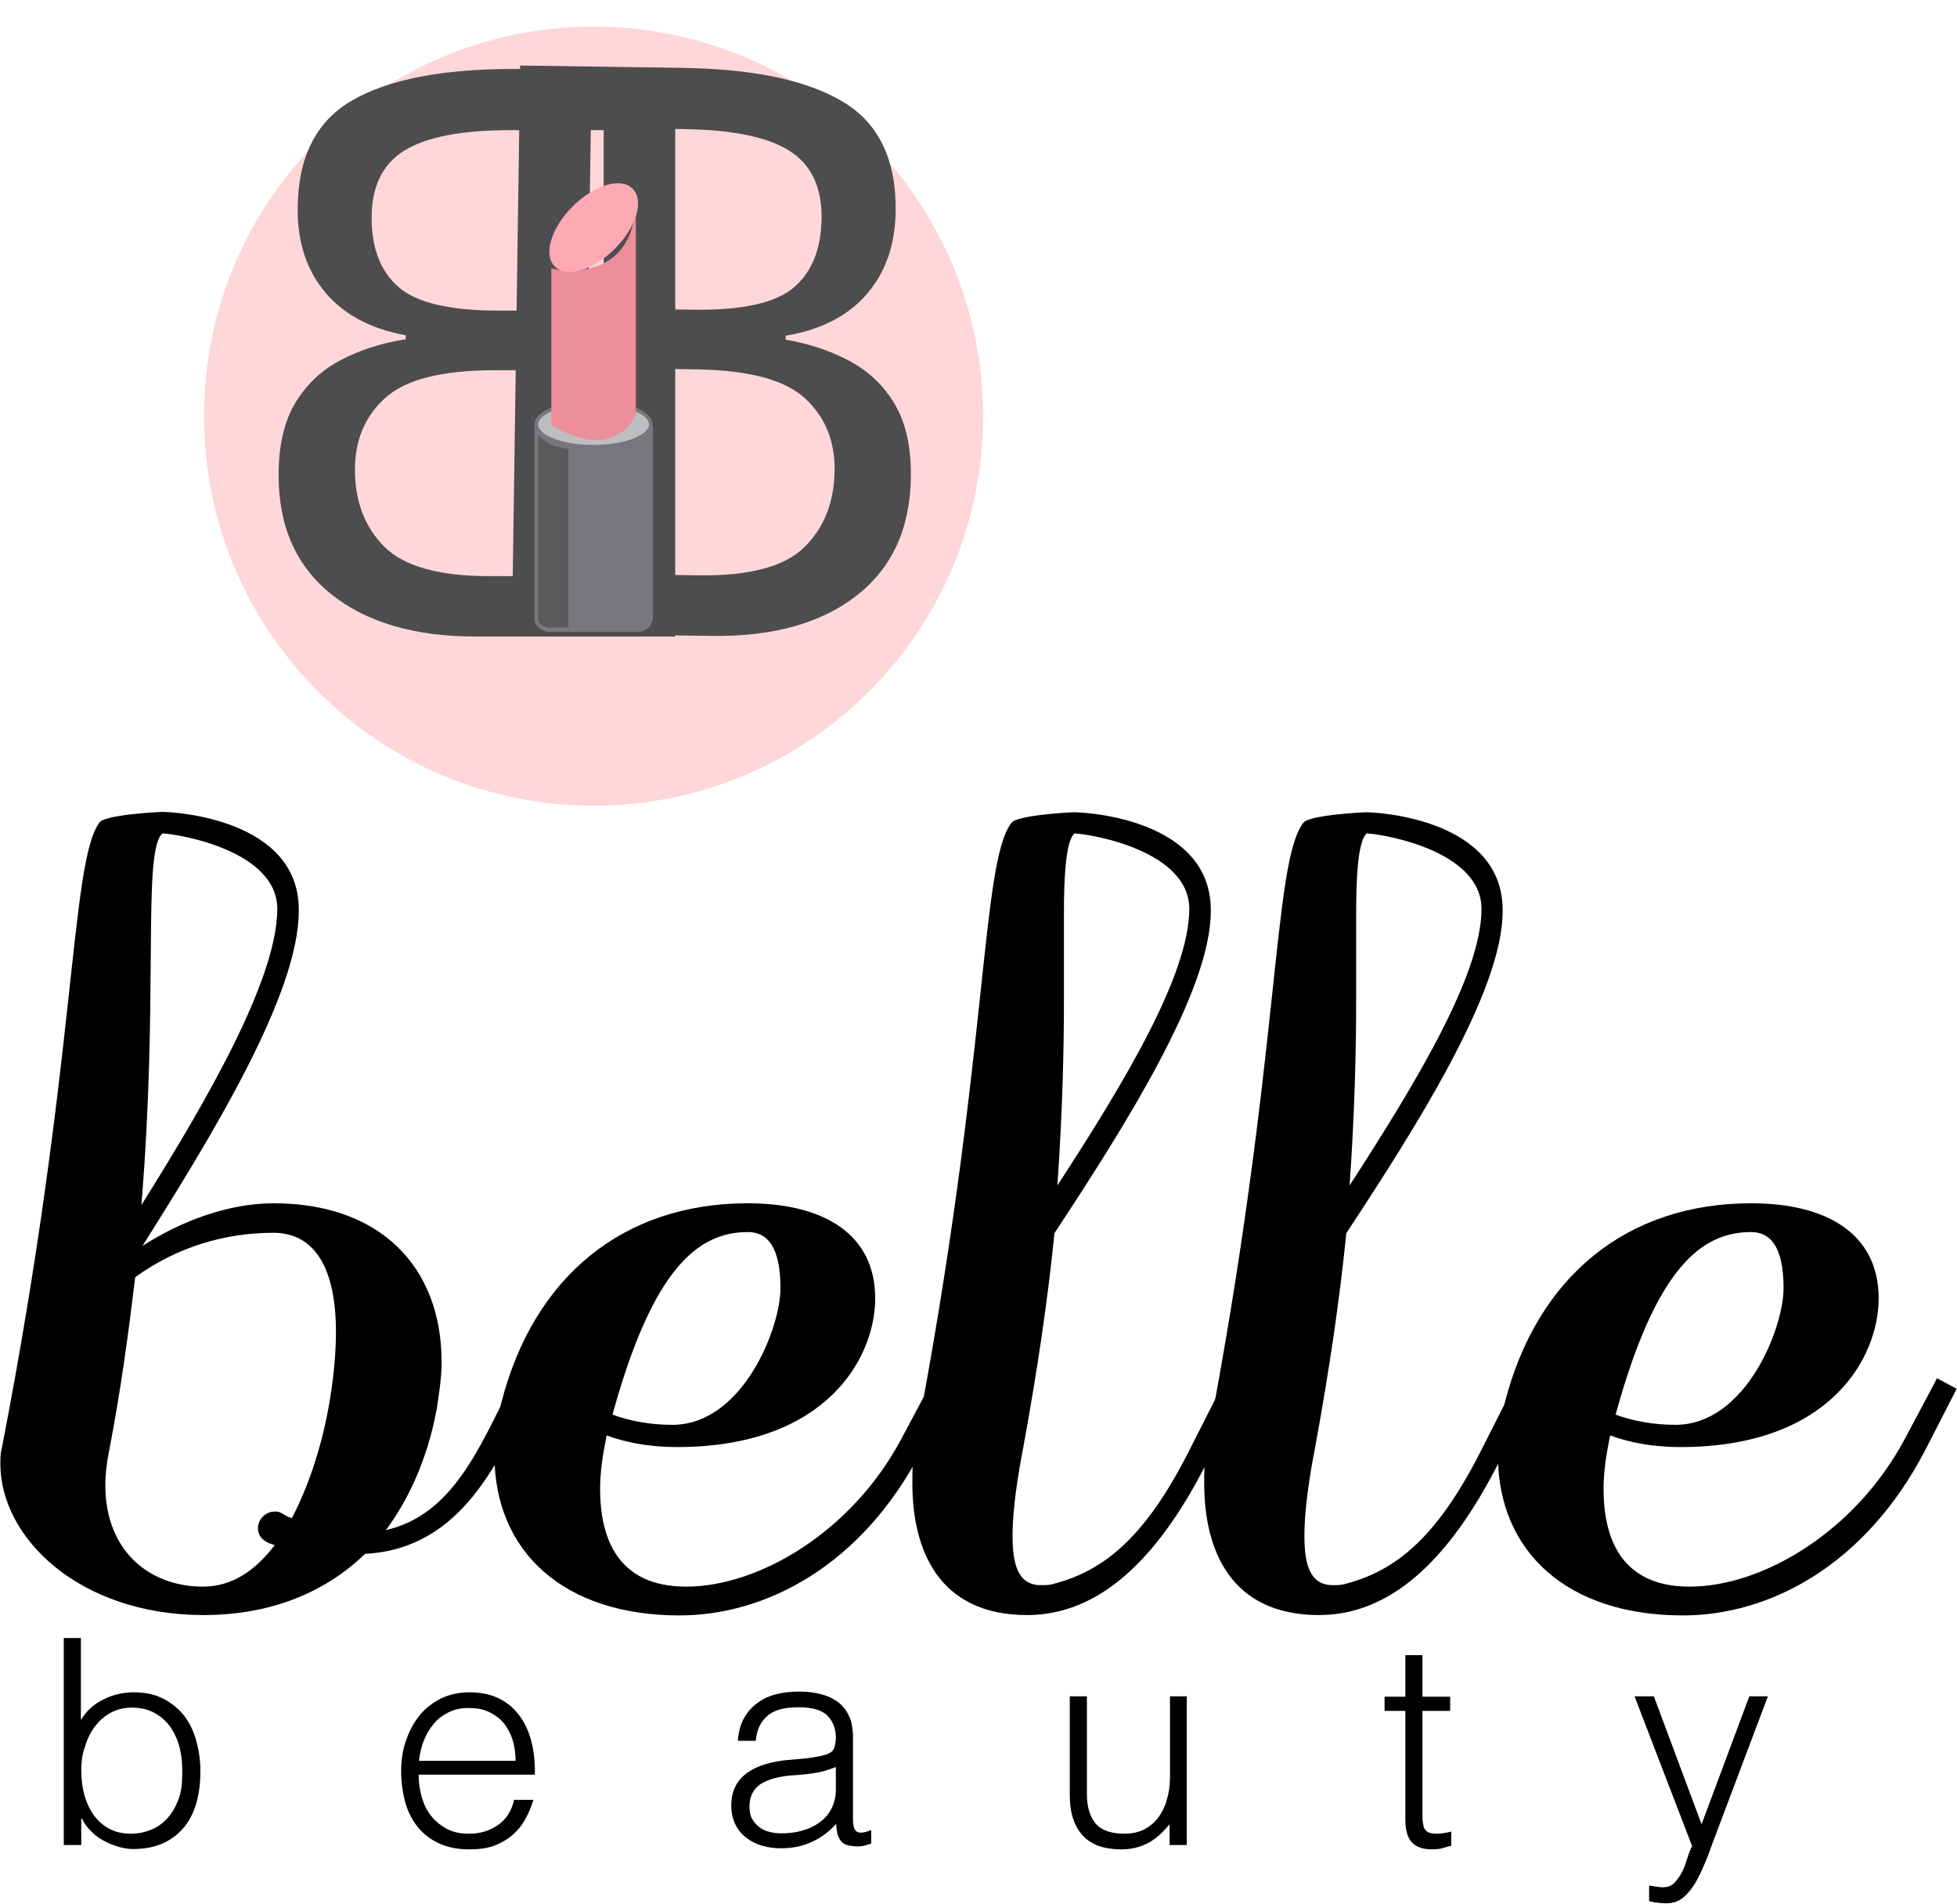
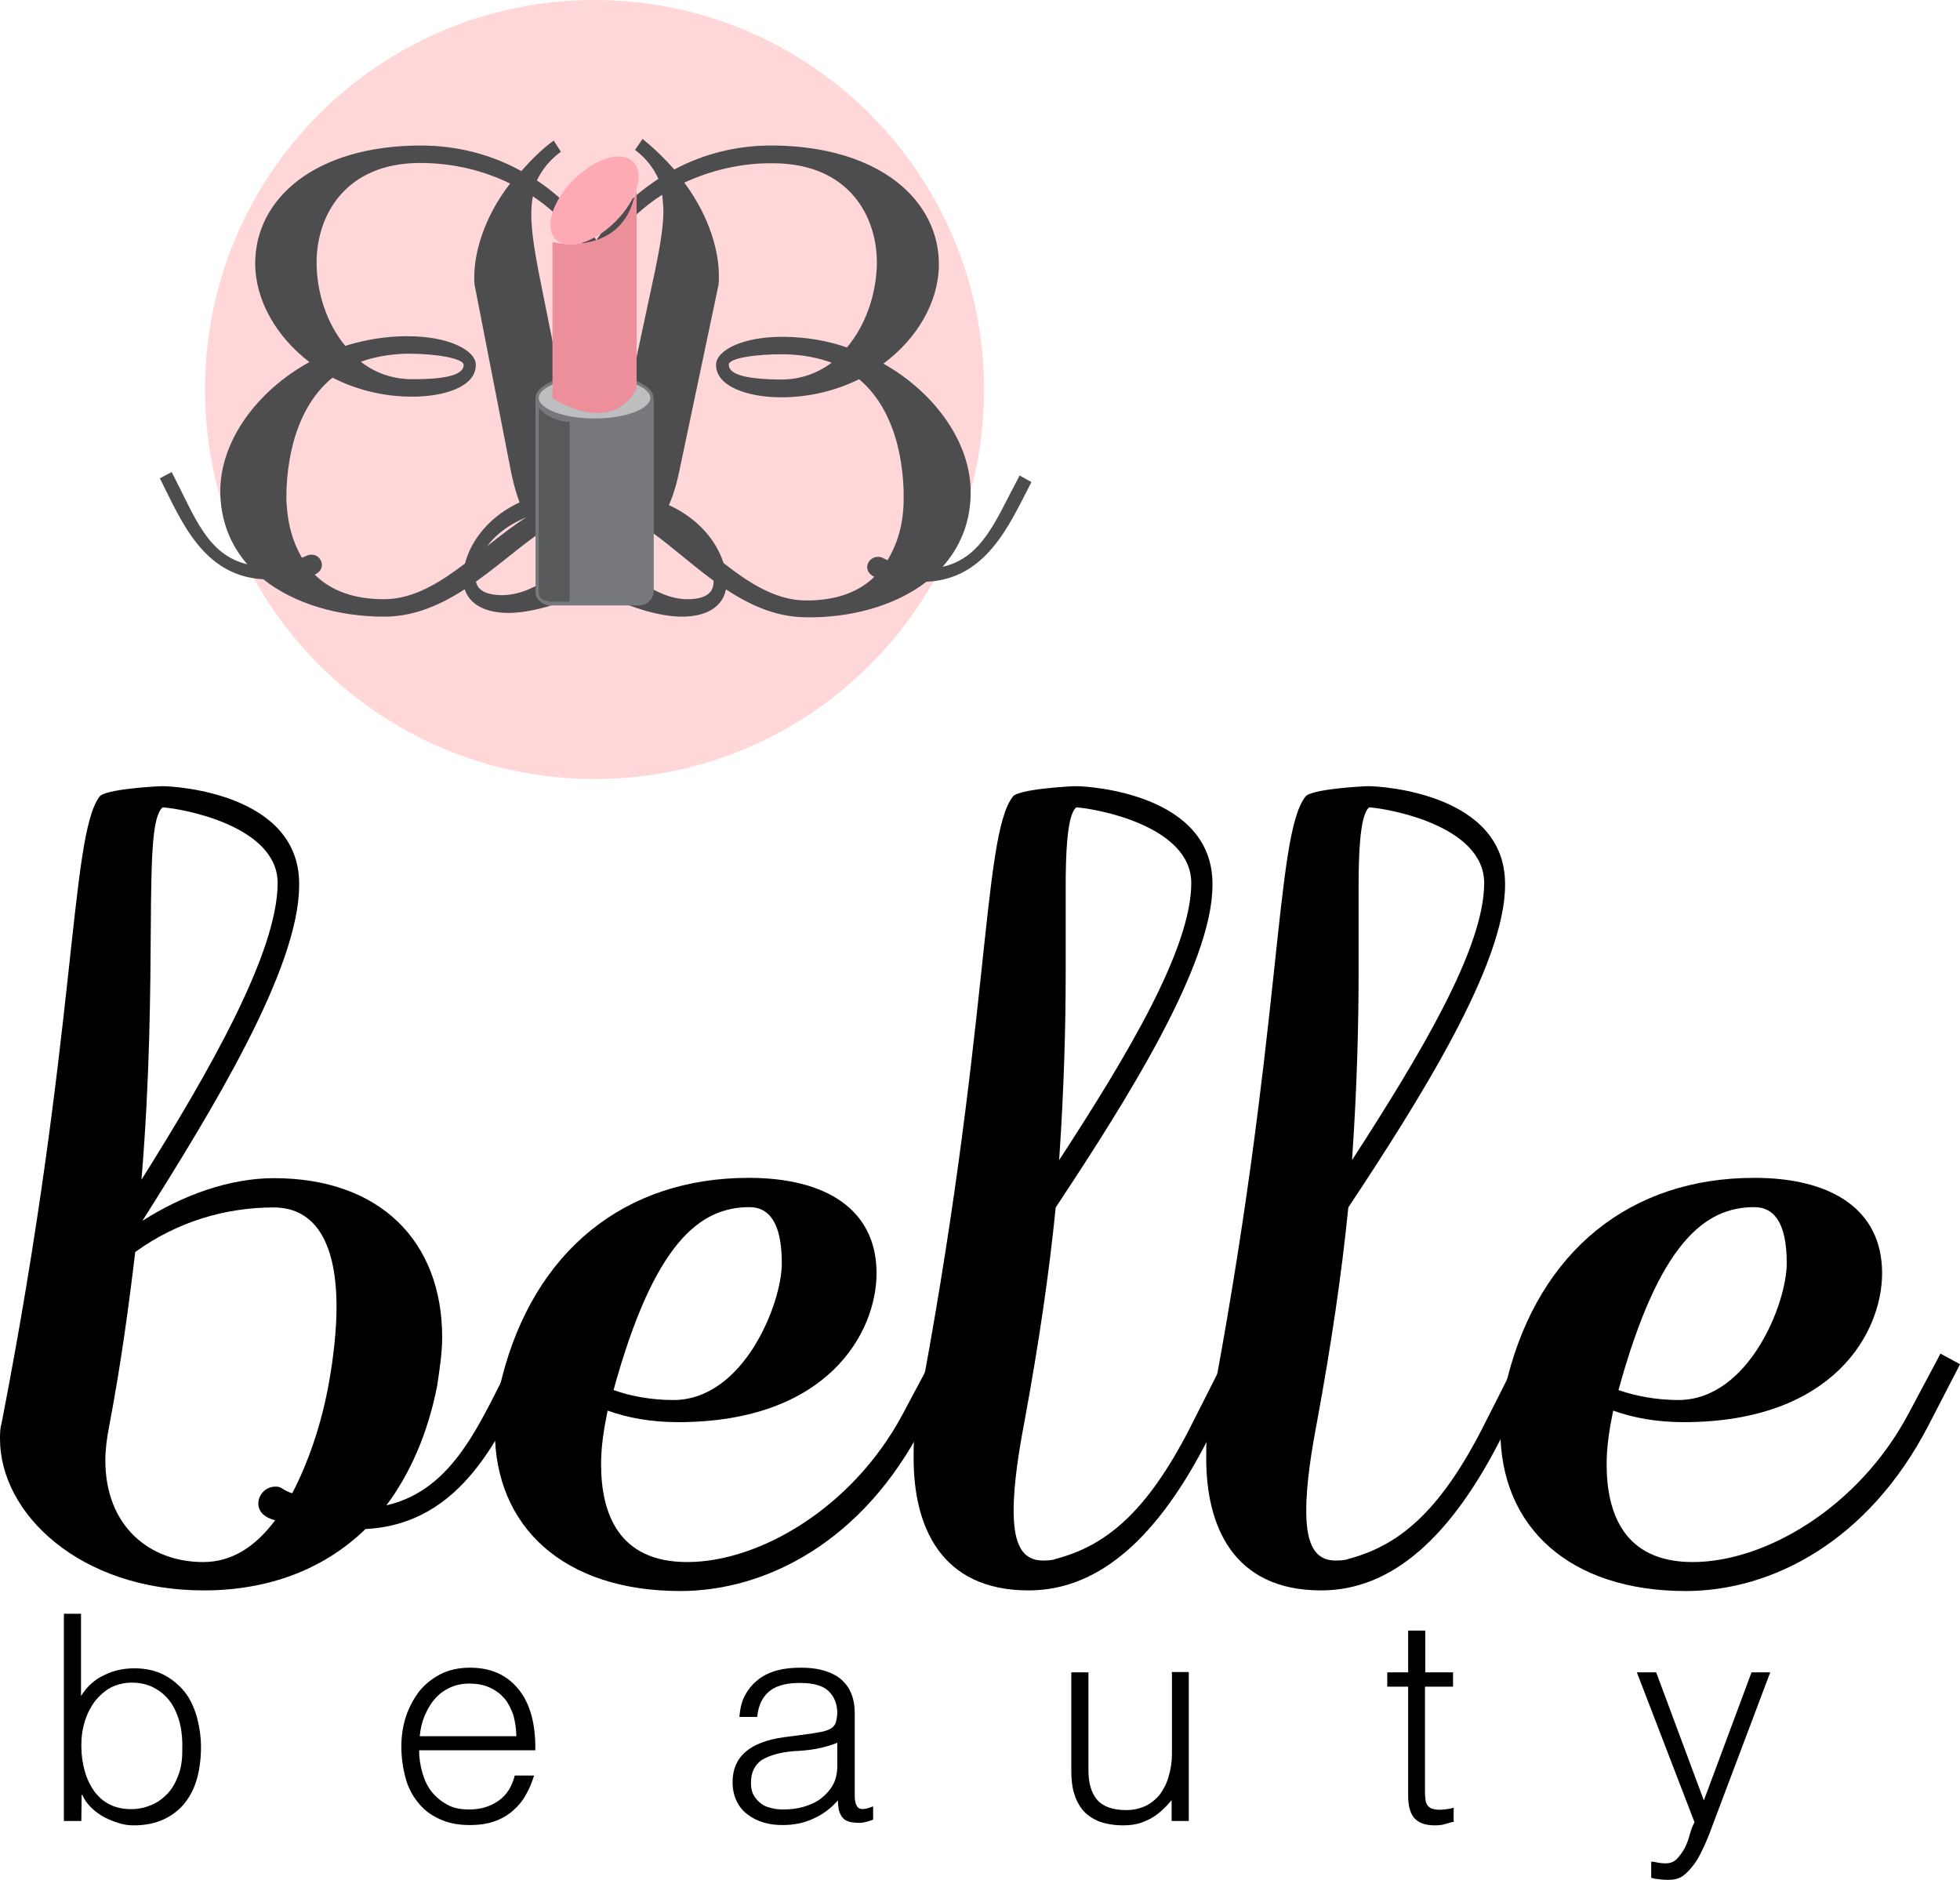
- <svg xmlns="http://www.w3.org/2000/svg" version="1.1" id="Layer_1" x="0px" y="0px" viewBox="130.5 0 537.1 522.4" enable-background="new 130.5 0 537.1 522.4" xml:space="preserve">
+ <svg xmlns="http://www.w3.org/2000/svg" version="1.1" id="Layer_1" x="0px" y="0px" viewBox="106.7 8.9 629 603.1" enable-background="new 106.7 8.9 629 603.1" xml:space="preserve">
  <g>
-     <circle fill="#FFD7D9" stroke="#FFD7D9" stroke-width="3" stroke-miterlimit="10" cx="293.4" cy="114.2" r="105.4" />
+     <circle fill="#FFD7D9" stroke="#FFD7D9" stroke-width="3" stroke-miterlimit="10" cx="297.5" cy="133.9" r="123.5" />
    <g>
-       <text transform="matrix(-1 0 0 1 336.9762 174.6758)" fill="#4D4D4F" font-family="'odstemplikBold'" font-size="218.146">B</text>
-       <text transform="matrix(0.9999 1.449993e-02 -1.449993e-02 0.9999 249.8411 173.4069)" fill="#4D4D4F" font-family="'odstemplikBold'" font-size="218.147">B</text>
+       <g enable-background="new    ">
+         <path fill="#4D4D4F" d="M284.4,54l2.3,3.6c-3.8,2.8-6.1,5.9-7.7,9.2c19.2,12.8,30.4,34.8,30.4,54.2c0,10.5-3.6,20.7-10.7,27.9     l-2.6-2.6c6.9-6.9,9.2-16.1,9.2-25.3c0-17.6-10-37.3-27.6-49.1c-0.3,1.8-0.5,3.6-0.5,5.6c0,5.4,1,11.5,2.3,18.4l12.8,63.9     c0.5,2.6,1,5.1,1.8,7.4c1.8-0.3,3.6-0.5,5.4-0.5c29.6,0,40.4,18.4,40.4,28.9c0,7.7-6.1,11.2-14.3,11.2c-11,0-33.7-7.4-46.5-26.3     c-14.1,10-29.1,26.3-49.1,26.3c-14.6,0-28.9-4.1-38.8-12c-19.2-1-26.3-18.7-32.7-31.4l-0.5-1l3.8-2l0.5,1     c6.9,13.3,11,25.6,23.8,28.6c-5.4-6.1-8.7-14.1-8.7-23.5c0-16.1,11.8-32.2,28.6-41.4c-10.7-8.2-17.4-19.9-17.4-31.7     c0-20.7,19.2-37.8,53.2-37.8c12,0,23,3.1,32.2,8.2C277,60.4,280.3,57,284.4,54z M203.6,187.9c1.3-0.5,1.8-1,3.1-1     c1.8,0,3.3,1.5,3.3,3.3c0,1-0.5,2.3-2.3,3.1c5.4,5.4,13,7.9,22.2,7.9c16.6,0,29.9-16.1,45.7-26.3c-2.3-4.3-3.8-9.2-4.9-14.6     l-11.5-59c-0.3-1-0.3-2.3-0.3-3.6c0-7.2,2.8-18.7,11.5-29.9c-8.4-4.1-18.1-6.6-28.9-6.6c-24,0-33.2,16.9-33.2,31.9     c0,9.7,3.3,19.7,9.2,26.8c6.4-2,13-3.1,19.9-3.1c13.5,0,22,4.6,22,9.2c0,7.2-10.5,10.2-20.4,10.2c-9.5,0-18.1-2.3-25.6-6.1     c-14.1,11.5-14.8,32.5-14.8,38.6C198.8,176.6,200.6,182.8,203.6,187.9z M222.5,125c4.6,3.6,10.2,5.6,16.6,5.6     c8.4,0,16.4-0.8,16.4-4.6c0-2-8.4-3.6-17.9-3.6C231.7,122.5,226.6,123.5,222.5,125z M296.1,172.6c7.7,19.9,21.5,28.6,31.2,28.6     c7.4,0,8.4-3.3,8.4-5.6c0-8.9-9.7-23.3-37.1-23.3C297.9,172.3,296.9,172.6,296.1,172.6z" />
+       </g>
+       <g enable-background="new    ">
+         <path fill="#4D4D4F" d="M323.1,63.3c9.3-5,20.3-7.9,32.3-7.7c34,0.5,52.9,17.9,52.6,38.6c-0.2,11.8-7,23.4-17.8,31.4     c16.7,9.4,28.3,25.7,28,41.8c-0.1,9.5-3.6,17.3-9,23.4c12.8-2.9,17.1-15.1,24.2-28.3l0.5-1l3.8,2.1l-0.5,1     c-6.6,12.7-14,30.2-33.2,31c-10.1,7.8-24.5,11.7-39,11.4c-19.9-0.3-34.8-16.9-48.7-27c-13.1,18.7-35.9,25.8-46.9,25.6     c-8.2-0.1-14.3-3.8-14.1-11.5c0.2-10.5,11.2-28.7,40.8-28.3c1.8,0,3.6,0.3,5.4,0.6c0.8-2.3,1.3-4.8,1.9-7.4L317,95.4     c1.4-6.9,2.5-13,2.6-18.4c0-2-0.2-3.8-0.4-5.6c-17.8,11.5-28.1,31-28.3,48.7c-0.1,9.2,2,18.4,8.8,25.4l-2.6,2.5     c-7.1-7.3-10.5-17.5-10.3-28c0.3-19.4,11.8-41.2,31.2-53.7c-1.5-3.3-3.7-6.4-7.5-9.3l2.4-3.5C316.8,56.6,320.1,59.9,323.1,63.3z      M296.7,171.5c-27.3-0.4-37.3,13.8-37.4,22.7c0,2.3,0.9,5.6,8.4,5.7c9.7,0.1,23.6-8.3,31.6-28.2     C298.5,171.8,297.5,171.5,296.7,171.5z M396.7,169.4c0.1-6.1-0.4-27.1-14.3-38.8c-7.5,3.7-16.2,5.9-25.6,5.8     c-10-0.1-20.4-3.4-20.3-10.5c0.1-4.6,8.6-9.1,22.1-8.9c6.9,0.1,13.5,1.2,19.9,3.4c6-7.1,9.4-17,9.6-26.7     c0.2-15.1-8.7-32.1-32.8-32.4c-10.7-0.2-20.5,2.3-29,6.2c8.5,11.4,11.2,22.9,11.1,30.1c0,1.3,0,2.6-0.3,3.6l-12.4,58.9     c-1.1,5.4-2.7,10.2-5.1,14.5c15.7,10.5,28.8,26.7,45.4,27c9.2,0.1,16.9-2.3,22.3-7.6c-1.8-0.8-2.3-2.1-2.3-3.1     c0-1.8,1.6-3.3,3.4-3.3c1.3,0,1.8,0.5,3.1,1.1C394.7,183.4,396.6,177.3,396.7,169.4z M358.5,122.6c-9.5-0.1-17.9,1.3-17.9,3.3     c-0.1,3.8,7.9,4.7,16.3,4.8c6.4,0.1,12-1.9,16.7-5.4C369.5,123.8,364.4,122.7,358.5,122.6z" />
+       </g>
    </g>
    <g>
      <g>
-         <path fill="#77787B" stroke="#77787B" stroke-miterlimit="10" d="M281.3,114.1L281.3,114.1c-2,0-3.6,1.6-3.6,3.6v51.6     c0,2,1.6,3.6,3.6,3.6h24.3c2,0,3.6-1.6,3.6-3.6v-51.6c0-2-1.6-3.6-3.6-3.6L281.3,114.1L281.3,114.1z" />
-         <ellipse fill="#BCBEC0" stroke="#77787B" stroke-miterlimit="10" cx="293.4" cy="116.5" rx="15.7" ry="6.1" />
+         <path fill="#77787B" stroke="#77787B" stroke-miterlimit="10" d="M283.3,133.8L283.3,133.8c-2.3,0-4.2,1.9-4.2,4.2v60.5     c0,2.3,1.9,4.2,4.2,4.2h28.5c2.3,0,4.2-1.9,4.2-4.2V138c0-2.3-1.9-4.2-4.2-4.2H283.3L283.3,133.8z" />
+         <ellipse fill="#BCBEC0" stroke="#77787B" stroke-miterlimit="10" cx="297.5" cy="136.6" rx="18.4" ry="7.1" />
        <g>
-           <path fill="#ED8F9B" stroke="#ED8F9B" stroke-miterlimit="10" d="M304.5,62.5v51.2c0,0-4.9,12.7-22.2,2.7V74.3      C282.3,74.3,299.9,78.2,304.5,62.5z" />
-           <ellipse transform="matrix(-0.7071 0.7071 -0.7071 -0.7071 545.1019 -100.8025)" fill="#FDAAB5" stroke="#FDAAB5" stroke-miterlimit="10" cx="293.4" cy="62.5" rx="14.6" ry="7.7" />
+           <path fill="#ED8F9B" stroke="#ED8F9B" stroke-miterlimit="10" d="M310.5,73.3v60c0,0-5.7,14.9-26,3.2V87.2      C284.5,87.2,305.1,91.7,310.5,73.3z" />
+           <ellipse transform="matrix(0.7071 0.7071 -0.7071 0.7071 138.9716 -188.9108)" fill="#FDAAB5" stroke="#FDAAB5" stroke-miterlimit="10" cx="297.5" cy="73.3" rx="9" ry="17.1" />
        </g>
      </g>
-       <path fill="#58595B" stroke="#77787B" stroke-miterlimit="10" d="M282.3,172.8c0,0-4.6,0-4.6-2.9v-51.9c0,0,2.8,4.6,9.3,4.6v50.1    H282.3z" />
+       <path fill="#58595B" stroke="#77787B" stroke-miterlimit="10" d="M284.5,202.6c0,0-5.4,0-5.4-3.4v-60.8c0,0,3.3,5.4,10.9,5.4v58.7    h-5.5V202.6z" />
    </g>
  </g>
  <g>
    <g enable-background="new    ">
-       <path d="M205.6,330.2c29,0,46.1,17.2,46.1,43.6c0,4.3-0.7,8.6-1.4,13.2c-2.5,13.2-7.5,24.3-13.9,32.9    c18.6-4.3,25.7-22.9,34.7-40.4l0.7-1.4l5.4,2.9l-0.7,1.4c-8.9,17.9-19,42.6-45.8,44c-11.8,11.4-27.2,16.8-44.3,16.8    c-34,0-55.8-21.1-55.8-41.5c0-1.4,0-2.9,0.4-4.3c20.7-106.6,18.6-160.6,26.8-171.7c1.4-2.1,16.1-2.9,17.2-2.9    c3.9,0,37.2,2.1,37.5,26.5v0.7c0,22.9-24,61.9-42.9,91.9C180.5,334.9,193.4,330.2,205.6,330.2z M159.4,407.5    c0,18.2,12.2,27.9,26.8,27.9c7.9,0,14.3-4.3,19.7-11.4c-4.3-1.1-4.6-3.6-4.6-4.6c0-2.5,2.1-4.6,4.6-4.6c0.7,0,1.1,0,1.8,0.4    c0.7,0.4,1.8,1.1,2.9,1.4c4.3-8.2,7.9-18.6,10-30c1.4-7.5,2.1-15,2.1-21.1c0-16.8-5.4-27.2-17.2-27.2c-13.2,0-26.5,3.9-37.9,12.2    c-1.8,15-3.9,30.8-7.2,47.9C159.8,401.4,159.4,404.6,159.4,407.5z M206.6,249.4c0-15.7-26.1-20.4-31.5-20.7l-0.4,0.4    c-5,6.4-0.7,45.1-5.4,101.6C188,300.9,206.6,268.3,206.6,249.4z" />
-       <path d="M268.1,384.9c8.9-34.7,33.6-54.7,67.6-54.7c21.1,0,35,8.6,35,26.1c0,16.1-13.2,40.8-54.4,40.8c-7.2,0-13.6-1.1-19.3-3.2    c-1.1,5.4-1.8,10-1.8,14.7c0,13.2,4.6,26.8,23.6,26.8c20,0,45.4-15,59-40.4l8.2-15.4l0.7-1.4l5.4,2.9l-0.7,1.4l-7.9,15.4    c-16.4,31.8-42.9,45.4-66.5,45.4c-31.8,0-50.8-17.5-50.8-44C266.4,394.6,266.7,389.9,268.1,384.9z M315,391    c19.3,0,29.7-26.5,29.7-37.5c0-11.8-3.9-15.4-8.9-15.4c-13.6,0-26.1,9.7-37.2,50.1C303.2,389.9,308.9,391,315,391z" />
-       <path d="M416.2,435c1.1,0,2.5,0,3.6-0.4c13.6-3.6,24.7-12.5,36.5-35.4l10.7-21.1l5.4,2.9l-10.7,20.4    c-13.6,26.8-29.7,41.8-49.3,41.8c-24.3,0-31.5-17.9-31.5-36.1c0-3.6,0-7.2,0.7-10.7c20.4-106.2,17.9-159.5,26.5-170.6    c1.4-2.1,16.1-2.9,17.2-2.9c3.9,0,37.2,2.1,37.5,26.5v0.7c0,21.8-23.6,59-42.9,88.3c-1.8,17.9-4.6,37.2-8.6,59    c-1.4,7.2-2.9,16.5-2.9,24S409.7,435,416.2,435z M456.9,249.4c0-15.7-26.1-20.4-31.5-20.7l-0.4,0.4c-2.1,2.9-2.5,12.5-2.5,21.5    v23.2c0,14.3-0.4,31.5-1.8,51.5C439.4,296.6,456.9,267.3,456.9,249.4z" />
-       <path d="M496.3,435c1.1,0,2.5,0,3.6-0.4c13.6-3.6,24.7-12.5,36.5-35.4l10.7-21.1l5.4,2.9l-10.7,20.4    c-13.6,26.8-29.7,41.8-49.3,41.8c-24.3,0-31.5-17.9-31.5-36.1c0-3.6,0-7.2,0.7-10.7c20.4-106.2,17.9-159.5,26.5-170.6    c1.4-2.1,16.1-2.9,17.2-2.9c3.9,0,37.2,2.1,37.5,26.5v0.7c0,21.8-23.6,59-42.9,88.3c-1.8,17.9-4.6,37.2-8.6,59    c-1.4,7.2-2.9,16.5-2.9,24S489.8,435,496.3,435z M537.1,249.4c0-15.7-26.1-20.4-31.5-20.7l-0.4,0.4c-2.1,2.9-2.5,12.5-2.5,21.5    v23.2c0,14.3-0.4,31.5-1.8,51.5C519.5,296.6,537.1,267.3,537.1,249.4z" />
-       <path d="M543.5,384.9c8.9-34.7,33.6-54.7,67.6-54.7c21.1,0,35,8.6,35,26.1c0,16.1-13.2,40.8-54.4,40.8c-7.2,0-13.6-1.1-19.3-3.2    c-1.1,5.4-1.8,10-1.8,14.7c0,13.2,4.6,26.8,23.6,26.8c20,0,45.4-15,59-40.4l8.2-15.4l0.7-1.4l5.4,2.9l-0.7,1.4l-7.9,15.4    c-16.5,31.8-42.9,45.4-66.5,45.4c-31.8,0-50.8-17.5-50.8-44C541.7,394.6,542.1,389.9,543.5,384.9z M590.3,391    c19.3,0,29.7-26.5,29.7-37.5c0-11.8-3.9-15.4-8.9-15.4c-13.6,0-26.1,9.7-37.2,50.1C578.5,389.9,584.3,391,590.3,391z" />
+       <path d="M194.6,387c34,0,54,20.2,54,51.1c0,5-0.8,10.1-1.6,15.5C244,469,238.2,482,230.7,492c21.8-5,30.1-26.8,40.7-47.3l0.8-1.6    l6.3,3.4l-0.8,1.6c-10.4,21-22.3,49.9-53.7,51.5c-13.8,13.4-31.9,19.7-51.9,19.7c-39.8,0-65.4-24.7-65.4-48.6c0-1.6,0-3.4,0.5-5    c24.3-124.9,21.8-188.1,31.4-201.1c1.6-2.5,18.9-3.4,20.2-3.4c4.6,0,43.6,2.5,43.9,31v0.8c0,26.8-28.1,72.5-50.3,107.7    C165.2,392.5,180.3,387,194.6,387z M140.5,477.5c0,21.3,14.3,32.7,31.4,32.7c9.3,0,16.8-5,23.1-13.4c-5-1.3-5.4-4.2-5.4-5.4    c0-2.9,2.5-5.4,5.4-5.4c0.8,0,1.3,0,2.1,0.5c0.8,0.5,2.1,1.3,3.4,1.6c5-9.6,9.3-21.8,11.7-35.1c1.6-8.8,2.5-17.6,2.5-24.7    c0-19.7-6.3-31.9-20.2-31.9c-15.5,0-31,4.6-44.4,14.3c-2.1,17.6-4.6,36.1-8.4,56.1C141,470.4,140.5,474.1,140.5,477.5z     M195.8,292.3c0-18.4-30.6-23.9-36.9-24.3l-0.5,0.5c-5.9,7.5-0.8,52.8-6.3,119C174,352.6,195.8,314.4,195.8,292.3z" />
+       <path d="M267.8,451c10.4-40.7,39.4-64.1,79.2-64.1c24.7,0,41,10.1,41,30.6c0,18.9-15.5,47.8-63.7,47.8c-8.4,0-15.9-1.3-22.6-3.7    c-1.3,6.3-2.1,11.7-2.1,17.2c0,15.5,5.4,31.4,27.6,31.4c23.4,0,53.2-17.6,69.1-47.3l9.6-18l0.8-1.6l6.3,3.4l-0.8,1.6l-9.3,18    c-19.2,37.3-50.3,53.2-77.9,53.2c-37.3,0-59.5-20.5-59.5-51.5C265.8,462.4,266.2,456.9,267.8,451z M322.8,458.2    c22.6,0,34.8-31,34.8-43.9c0-13.8-4.6-18-10.4-18c-15.9,0-30.6,11.4-43.6,58.7C308.9,456.9,315.6,458.2,322.8,458.2z" />
+       <path d="M441.3,509.7c1.3,0,2.9,0,4.2-0.5c15.9-4.2,28.9-14.6,42.8-41.5l12.5-24.7l6.3,3.4l-12.5,23.9c-15.9,31.4-34.8,49-57.8,49    c-28.5,0-36.9-21-36.9-42.3c0-4.2,0-8.4,0.8-12.5c23.9-124.4,21-186.9,31-199.9c1.6-2.5,18.9-3.4,20.2-3.4c4.6,0,43.6,2.5,43.9,31    v0.8c0,25.5-27.6,69.1-50.3,103.4c-2.1,21-5.4,43.6-10.1,69.1c-1.6,8.4-3.4,19.3-3.4,28.1S433.7,509.7,441.3,509.7z M489,292.3    c0-18.4-30.6-23.9-36.9-24.3l-0.5,0.5c-2.5,3.4-2.9,14.6-2.9,25.2v27.2c0,16.8-0.5,36.9-2.1,60.3C468.5,347.6,489,313.3,489,292.3    z" />
+       <path d="M535.2,509.7c1.3,0,2.9,0,4.2-0.5c15.9-4.2,28.9-14.6,42.8-41.5l12.5-24.7l6.3,3.4l-12.5,23.9c-15.9,31.4-34.8,49-57.8,49    c-28.5,0-36.9-21-36.9-42.3c0-4.2,0-8.4,0.8-12.5c23.9-124.4,21-186.9,31-199.9c1.6-2.5,18.9-3.4,20.2-3.4c4.6,0,43.6,2.5,43.9,31    v0.8c0,25.5-27.6,69.1-50.3,103.4c-2.1,21-5.4,43.6-10.1,69.1c-1.6,8.4-3.4,19.3-3.4,28.1S527.6,509.7,535.2,509.7z M583,292.3    c0-18.4-30.6-23.9-36.9-24.3l-0.5,0.5c-2.5,3.4-2.9,14.6-2.9,25.2v27.2c0,16.8-0.5,36.9-2.1,60.3C562.3,347.6,583,313.3,583,292.3    z" />
+       <path d="M590.5,451c10.4-40.7,39.4-64.1,79.2-64.1c24.7,0,41,10.1,41,30.6c0,18.9-15.5,47.8-63.7,47.8c-8.4,0-15.9-1.3-22.6-3.7    c-1.3,6.3-2.1,11.7-2.1,17.2c0,15.5,5.4,31.4,27.6,31.4c23.4,0,53.2-17.6,69.1-47.3l9.6-18l0.8-1.6l6.3,3.4l-0.8,1.6l-9.3,18    c-19.3,37.3-50.3,53.2-77.9,53.2c-37.3,0-59.5-20.5-59.5-51.5C588.4,462.4,588.8,456.9,590.5,451z M645.3,458.2    c22.6,0,34.8-31,34.8-43.9c0-13.8-4.6-18-10.4-18c-15.9,0-30.6,11.4-43.6,58.7C631.5,456.9,638.3,458.2,645.3,458.2z" />
    </g>
    <g enable-background="new    ">
-       <path d="M152.8,506.3H148v-56.8h4.7V472c1.5-2.5,3.6-4.4,6.3-5.7c2.6-1.3,5.4-1.9,8.3-1.9c3.1,0,5.8,0.6,8.1,1.8    c2.3,1.2,4.2,2.8,5.7,4.7c1.5,2,2.6,4.3,3.3,6.9c0.7,2.6,1.1,5.4,1.1,8.2c0,3-0.3,5.8-1,8.4c-0.7,2.6-1.8,4.9-3.3,6.8    c-1.5,1.9-3.4,3.4-5.7,4.5c-2.3,1.1-5.1,1.7-8.4,1.7c-1.3,0-2.7-0.2-4-0.6c-1.4-0.4-2.7-0.9-4-1.6c-1.3-0.7-2.5-1.5-3.5-2.6    c-1.1-1-2-2.2-2.6-3.6h-0.2V506.3z M152.8,485.8c0,2.5,0.3,4.8,0.9,6.9c0.6,2.1,1.5,4,2.6,5.5c1.2,1.6,2.6,2.8,4.3,3.7    c1.7,0.9,3.7,1.3,5.9,1.3c2,0,3.8-0.4,5.5-1.1c1.7-0.7,3.1-1.7,4.4-3.1c1.3-1.4,2.2-3,3-5s1.1-4.2,1.1-6.8c0.1-2.6-0.1-5-0.6-7.2    c-0.5-2.2-1.4-4.2-2.5-5.9c-1.2-1.7-2.6-3-4.4-4c-1.8-1-3.9-1.5-6.3-1.5c-2.2,0-4.1,0.5-5.8,1.4c-1.7,0.9-3.1,2.2-4.3,3.7    c-1.2,1.6-2.1,3.4-2.7,5.4C153.1,481.2,152.8,483.4,152.8,485.8z" />
-       <path d="M245.4,487c0,2.2,0.3,4.3,0.9,6.3c0.6,2,1.4,3.7,2.6,5.1c1.1,1.4,2.6,2.6,4.3,3.5s3.7,1.3,6,1.3c3.1,0,5.7-0.8,8-2.4    s3.7-3.9,4.4-6.9h5.3c-0.6,1.9-1.3,3.7-2.3,5.4c-0.9,1.7-2.1,3.1-3.5,4.3c-1.4,1.2-3.1,2.2-5,2.9c-1.9,0.7-4.2,1-6.8,1    c-3.3,0-6.1-0.6-8.4-1.7c-2.4-1.1-4.3-2.6-5.8-4.5c-1.5-1.9-2.7-4.2-3.4-6.8c-0.7-2.6-1.1-5.4-1.1-8.4s0.4-5.8,1.3-8.4    c0.9-2.6,2.1-4.9,3.7-6.9c1.6-2,3.6-3.5,5.9-4.7c2.3-1.1,4.9-1.7,7.9-1.7c5.6,0,10,1.9,13.2,5.8c3.2,3.9,4.8,9.5,4.7,16.8H245.4z     M272,483.1c0-2-0.3-3.9-0.8-5.6c-0.6-1.8-1.4-3.3-2.4-4.6c-1.1-1.3-2.4-2.3-4.1-3.1c-1.6-0.8-3.5-1.1-5.6-1.1    c-2.1,0-3.9,0.4-5.5,1.2c-1.6,0.8-3,1.8-4.1,3.2c-1.1,1.3-2,2.8-2.7,4.6c-0.7,1.7-1.1,3.6-1.3,5.5H272z" />
-       <path d="M351.9,482.5c0.9-0.1,2-0.3,3.2-0.5c1.2-0.2,2.2-0.5,3-0.9c0.8-0.4,1.3-1,1.5-1.9c0.2-0.9,0.3-1.7,0.3-2.4    c0-2.4-0.8-4.4-2.3-6c-1.5-1.5-4.2-2.3-7.8-2.3c-1.6,0-3.1,0.1-4.5,0.4c-1.4,0.3-2.6,0.8-3.6,1.5c-1,0.7-1.9,1.7-2.5,2.8    c-0.7,1.2-1.1,2.7-1.3,4.5H333c0.2-2.4,0.7-4.5,1.7-6.2c0.9-1.7,2.2-3.1,3.7-4.2c1.5-1.1,3.2-1.9,5.2-2.4c2-0.5,4.1-0.7,6.3-0.7    c2,0,4,0.2,5.8,0.7c1.8,0.4,3.4,1.2,4.7,2.1c1.3,1,2.4,2.3,3.1,3.9c0.8,1.6,1.1,3.6,1.1,6v22.2c0,1.8,0.3,3,1,3.5    c0.7,0.5,2,0.4,4-0.4v3.7c-0.4,0.1-0.9,0.3-1.6,0.5c-0.7,0.2-1.4,0.3-2.1,0.3c-0.7,0-1.4-0.1-2.1-0.2c-0.8-0.1-1.4-0.4-1.9-0.7    c-0.5-0.4-0.9-0.9-1.1-1.4c-0.3-0.6-0.5-1.2-0.6-1.8c-0.1-0.7-0.2-1.4-0.2-2.1c-2,2.2-4.3,3.9-6.8,5c-2.6,1.2-5.4,1.7-8.3,1.7    c-1.8,0-3.5-0.2-5.2-0.7c-1.7-0.5-3.1-1.2-4.4-2.2c-1.3-1-2.3-2.2-3-3.7c-0.7-1.4-1.1-3.2-1.1-5.2c0-6.9,4.7-11,14.2-12.3    L351.9,482.5z M359.9,484.9c-2,0.8-4,1.4-6.1,1.7c-2,0.3-4.1,0.5-6.1,0.6c-3.6,0.3-6.4,1.1-8.5,2.4c-2,1.4-3,3.4-3,6.2    c0,1.3,0.2,2.4,0.7,3.3c0.5,0.9,1.2,1.7,2,2.3c0.8,0.6,1.8,1.1,2.8,1.3c1.1,0.3,2.2,0.4,3.3,0.4c1.9,0,3.7-0.2,5.5-0.7    c1.8-0.5,3.4-1.2,4.8-2.2c1.4-1,2.5-2.2,3.3-3.7c0.8-1.5,1.3-3.3,1.3-5.3V484.9z" />
-       <path d="M451.5,465.5h4.7v40.8h-4.7v-5.7c-0.6,0.7-1.3,1.5-2.1,2.3c-0.8,0.8-1.7,1.5-2.7,2.2c-1,0.7-2.2,1.2-3.6,1.7    c-1.4,0.4-2.9,0.7-4.7,0.7c-2.7,0-5-0.4-6.8-1.1c-1.8-0.8-3.3-1.8-4.4-3.2c-1.1-1.4-1.9-3-2.4-4.8c-0.5-1.8-0.7-3.8-0.7-6v-26.9    h4.7v26.8c0,3.5,0.8,6.2,2.4,8.1c1.6,1.9,4.3,2.8,8,2.8c1.9,0,3.7-0.4,5.2-1.1c1.5-0.8,2.8-1.8,3.9-3.2c1-1.4,1.9-3,2.4-4.9    c0.6-1.9,0.9-4,0.9-6.2V465.5z" />
-       <path d="M528.9,506.5c-0.6,0.1-1.3,0.3-2.3,0.6c-0.9,0.3-2,0.4-3.1,0.4c-2.4,0-4.2-0.6-5.4-1.8c-1.2-1.2-1.9-3.3-1.9-6.3v-29.9    h-5.7v-3.9h5.7v-11.4h4.7v11.4h7.6v3.9h-7.6v28c0,1,0,1.9,0.1,2.6c0.1,0.7,0.2,1.3,0.5,1.8c0.3,0.5,0.7,0.8,1.2,1    c0.6,0.2,1.3,0.3,2.3,0.3c0.6,0,1.3-0.1,1.9-0.2c0.7-0.1,1.3-0.2,1.9-0.4V506.5z" />
-       <path d="M583,517.4c0.6,0.1,1.3,0.2,1.9,0.3c0.7,0.1,1.3,0.2,2,0.2c1.3,0,2.4-0.4,3.2-1.3c0.8-0.8,1.5-1.9,2.1-3    c0.6-1.2,1-2.4,1.4-3.7c0.4-1.3,0.8-2.4,1.3-3.3l-15.8-41.1h5.3l13.1,35.1l13.1-35.1h5.1l-15.2,40.3c-0.9,2.6-1.8,4.9-2.7,6.9    c-0.9,2-1.8,3.8-2.8,5.2c-1,1.4-2,2.5-3.2,3.3c-1.2,0.8-2.6,1.1-4.2,1.1c-0.8,0-1.6-0.1-2.4-0.2c-0.8-0.1-1.5-0.2-2.1-0.4V517.4z" />
+       <path d="M132.8,593.3h-5.6v-66.5h5.5v26.4c1.8-2.9,4.2-5.2,7.4-6.7c3-1.5,6.3-2.2,9.7-2.2c3.6,0,6.8,0.7,9.5,2.1s4.9,3.3,6.7,5.5    c1.8,2.3,3,5,3.9,8.1c0.8,3,1.3,6.3,1.3,9.6c0,3.5-0.4,6.8-1.2,9.8c-0.8,3-2.1,5.7-3.9,8s-4,4-6.7,5.3c-2.7,1.3-6,2-9.8,2    c-1.5,0-3.2-0.2-4.7-0.7c-1.6-0.5-3.2-1.1-4.7-1.9c-1.5-0.8-2.9-1.8-4.1-3c-1.3-1.2-2.3-2.6-3-4.2h-0.2L132.8,593.3L132.8,593.3z     M132.8,569.2c0,2.9,0.4,5.6,1.1,8.1c0.7,2.5,1.8,4.7,3,6.4c1.4,1.9,3,3.3,5,4.3s4.3,1.5,6.9,1.5c2.3,0,4.5-0.5,6.4-1.3    c2-0.8,3.6-2,5.2-3.6c1.5-1.6,2.6-3.5,3.5-5.9c0.9-2.3,1.3-4.9,1.3-8c0.1-3-0.1-5.9-0.7-8.4c-0.6-2.6-1.6-4.9-2.9-6.9    c-1.4-2-3-3.5-5.2-4.7c-2.1-1.2-4.6-1.8-7.4-1.8c-2.6,0-4.8,0.6-6.8,1.6c-2,1.1-3.6,2.6-5,4.3c-1.4,1.9-2.5,4-3.2,6.3    C133.1,563.9,132.8,566.4,132.8,569.2z" />
+       <path d="M241.2,570.6c0,2.6,0.4,5,1.1,7.4c0.7,2.3,1.6,4.3,3,6c1.3,1.6,3,3,5,4.1c2,1.1,4.3,1.5,7,1.5c3.6,0,6.7-0.9,9.4-2.8    c2.7-1.9,4.3-4.6,5.2-8.1h6.2c-0.7,2.2-1.5,4.3-2.7,6.3c-1.1,2-2.5,3.6-4.1,5c-1.6,1.4-3.6,2.6-5.9,3.4c-2.2,0.8-4.9,1.2-8,1.2    c-3.9,0-7.1-0.7-9.8-2c-2.8-1.3-5-3-6.8-5.3c-1.8-2.2-3.2-4.9-4-8c-0.8-3-1.3-6.3-1.3-9.8c0-3.5,0.5-6.8,1.5-9.8s2.5-5.7,4.3-8.1    c1.9-2.3,4.2-4.1,6.9-5.5c2.7-1.3,5.7-2,9.3-2c6.6,0,11.7,2.2,15.5,6.8s5.6,11.1,5.5,19.7L241.2,570.6L241.2,570.6z M272.4,566.1    c0-2.3-0.4-4.6-0.9-6.6c-0.7-2.1-1.6-3.9-2.8-5.4c-1.3-1.5-2.8-2.7-4.8-3.6c-1.9-0.9-4.1-1.3-6.6-1.3c-2.5,0-4.6,0.5-6.4,1.4    c-1.9,0.9-3.5,2.1-4.8,3.7c-1.3,1.5-2.3,3.3-3.2,5.4c-0.8,2-1.3,4.2-1.5,6.4h31V566.1z" />
+       <path d="M366,565.4c1.1-0.1,2.3-0.4,3.7-0.6c1.4-0.2,2.6-0.6,3.5-1.1c0.9-0.5,1.5-1.2,1.8-2.2c0.2-1.1,0.4-2,0.4-2.8    c0-2.8-0.9-5.2-2.7-7c-1.8-1.8-4.9-2.7-9.1-2.7c-1.9,0-3.6,0.1-5.3,0.5c-1.6,0.4-3,0.9-4.2,1.8c-1.2,0.8-2.2,2-2.9,3.3    c-0.8,1.4-1.3,3.2-1.5,5.3h-5.7c0.2-2.8,0.8-5.3,2-7.3c1.1-2,2.6-3.6,4.3-4.9c1.8-1.3,3.7-2.2,6.1-2.8c2.3-0.6,4.8-0.8,7.4-0.8    c2.3,0,4.7,0.2,6.8,0.8c2.1,0.5,4,1.4,5.5,2.5c1.5,1.2,2.8,2.7,3.6,4.6c0.9,1.9,1.3,4.2,1.3,7v26c0,2.1,0.4,3.5,1.2,4.1    s2.3,0.5,4.7-0.5v4.3c-0.5,0.1-1.1,0.4-1.9,0.6c-0.8,0.2-1.6,0.4-2.5,0.4s-1.6-0.1-2.5-0.2c-0.9-0.1-1.6-0.5-2.2-0.8    c-0.6-0.5-1.1-1.1-1.3-1.6c-0.4-0.7-0.6-1.4-0.7-2.1c-0.1-0.8-0.2-1.6-0.2-2.5c-2.3,2.6-5,4.6-8,5.9c-3,1.4-6.3,2-9.7,2    c-2.1,0-4.1-0.2-6.1-0.8c-2-0.6-3.6-1.4-5.2-2.6s-2.7-2.6-3.5-4.3c-0.8-1.6-1.3-3.7-1.3-6.1c0-8.1,5.5-12.9,16.6-14.4L366,565.4z     M375.4,568.2c-2.3,0.9-4.7,1.6-7.1,2c-2.3,0.4-4.8,0.6-7.1,0.7c-4.2,0.4-7.5,1.3-10,2.8c-2.3,1.6-3.5,4-3.5,7.3    c0,1.5,0.2,2.8,0.8,3.9c0.6,1.1,1.4,2,2.3,2.7c0.9,0.7,2.1,1.3,3.3,1.5c1.3,0.4,2.6,0.5,3.9,0.5c2.2,0,4.3-0.2,6.4-0.8    c2.1-0.6,4-1.4,5.6-2.6c1.6-1.2,2.9-2.6,3.9-4.3s1.5-3.9,1.5-6.2L375.4,568.2L375.4,568.2z" />
+       <path d="M482.7,545.5h5.5v47.8h-5.5v-6.7c-0.7,0.8-1.5,1.8-2.5,2.7c-0.9,0.9-2,1.8-3.2,2.6s-2.6,1.4-4.2,2    c-1.6,0.5-3.4,0.8-5.5,0.8c-3.2,0-5.9-0.5-8-1.3c-2.1-0.9-3.9-2.1-5.2-3.7c-1.3-1.6-2.2-3.5-2.8-5.6c-0.6-2.1-0.8-4.5-0.8-7v-31.5    h5.5v31.4c0,4.1,0.9,7.3,2.8,9.5c1.9,2.2,5,3.3,9.4,3.3c2.2,0,4.3-0.5,6.1-1.3c1.8-0.9,3.3-2.1,4.6-3.7c1.2-1.6,2.2-3.5,2.8-5.7    c0.7-2.2,1.1-4.7,1.1-7.3v-26.1H482.7z" />
+       <path d="M573.4,593.5c-0.7,0.1-1.5,0.4-2.7,0.7c-1.1,0.4-2.3,0.5-3.6,0.5c-2.8,0-4.9-0.7-6.3-2.1s-2.2-3.9-2.2-7.4v-35h-6.7v-4.6    h6.7v-13.4h5.5v13.4h8.9v4.6H564v32.8c0,1.2,0,2.2,0.1,3c0.1,0.8,0.2,1.5,0.6,2.1s0.8,0.9,1.4,1.2c0.7,0.2,1.5,0.4,2.7,0.4    c0.7,0,1.5-0.1,2.2-0.2c0.8-0.1,1.5-0.2,2.2-0.5v4.6H573.4z" />
+       <path d="M636.7,606.3c0.7,0.1,1.5,0.2,2.2,0.4c0.8,0.1,1.5,0.2,2.3,0.2c1.5,0,2.8-0.5,3.7-1.5c0.9-0.9,1.8-2.2,2.5-3.5    c0.7-1.4,1.2-2.8,1.6-4.3s0.9-2.8,1.5-3.9l-18.5-48.1h6.2l15.3,41.1l15.3-41.1h6l-17.8,47.2c-1.1,3-2.1,5.7-3.2,8.1    s-2.1,4.5-3.3,6.1c-1.2,1.6-2.3,2.9-3.7,3.9s-3,1.3-4.9,1.3c-0.9,0-1.9-0.1-2.8-0.2c-0.9-0.1-1.8-0.2-2.5-0.5v-5H636.7z" />
    </g>
  </g>
</svg>
